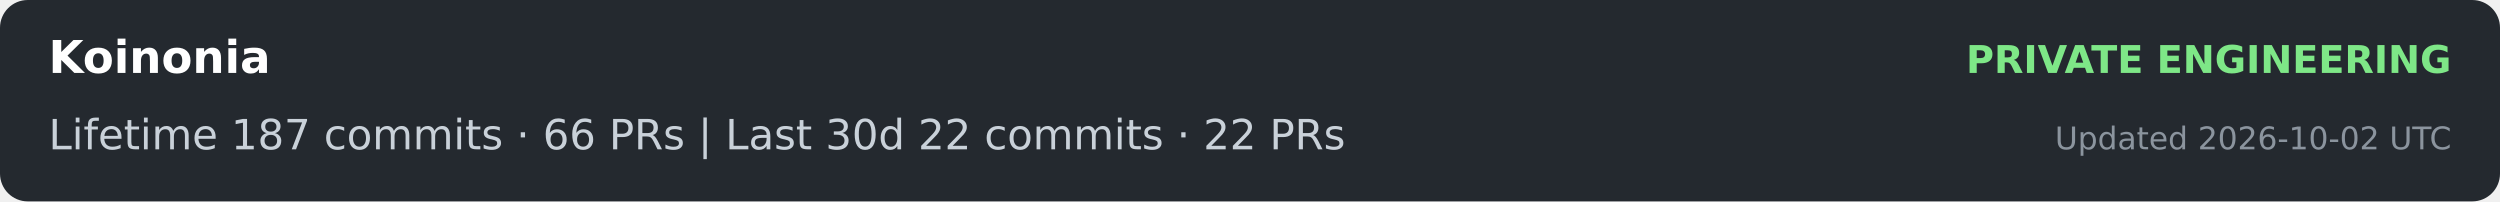
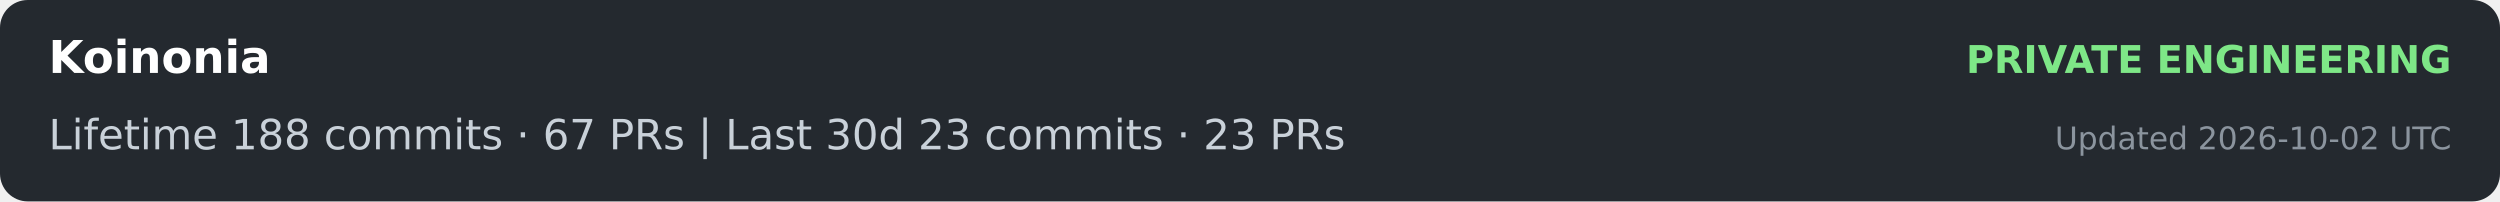
- <svg xmlns="http://www.w3.org/2000/svg" width="720" height="58" role="img" aria-label="Koinonia: lifetime 187 commits and 66 PRs; last 30 days 22 commits and 22 PRs">
+ <svg xmlns="http://www.w3.org/2000/svg" width="720" height="58" role="img" aria-label="Koinonia: lifetime 188 commits and 67 PRs; last 30 days 23 commits and 23 PRs">
  <rect width="720" height="58" rx="8" fill="#24292f" />
  <text x="14" y="21" fill="#ffffff" font-family="Verdana,DejaVu Sans,sans-serif" font-size="13" font-weight="700">Koinonia</text>
  <text x="706" y="21" text-anchor="end" fill="#7ee787" font-family="Verdana,DejaVu Sans,sans-serif" font-size="11" font-weight="700">PRIVATE ENGINEERING</text>
-   <text x="14" y="43" fill="#c9d1d9" font-family="Verdana,DejaVu Sans,sans-serif" font-size="12">Lifetime  187 commits · 66 PRs     |     Last 30d  22 commits · 22 PRs</text>
+   <text x="14" y="43" fill="#c9d1d9" font-family="Verdana,DejaVu Sans,sans-serif" font-size="12">Lifetime  188 commits · 67 PRs     |     Last 30d  23 commits · 23 PRs</text>
  <text x="706" y="43" text-anchor="end" fill="#8b949e" font-family="Verdana,DejaVu Sans,sans-serif" font-size="9">Updated 2026-10-02 UTC</text>
</svg>
